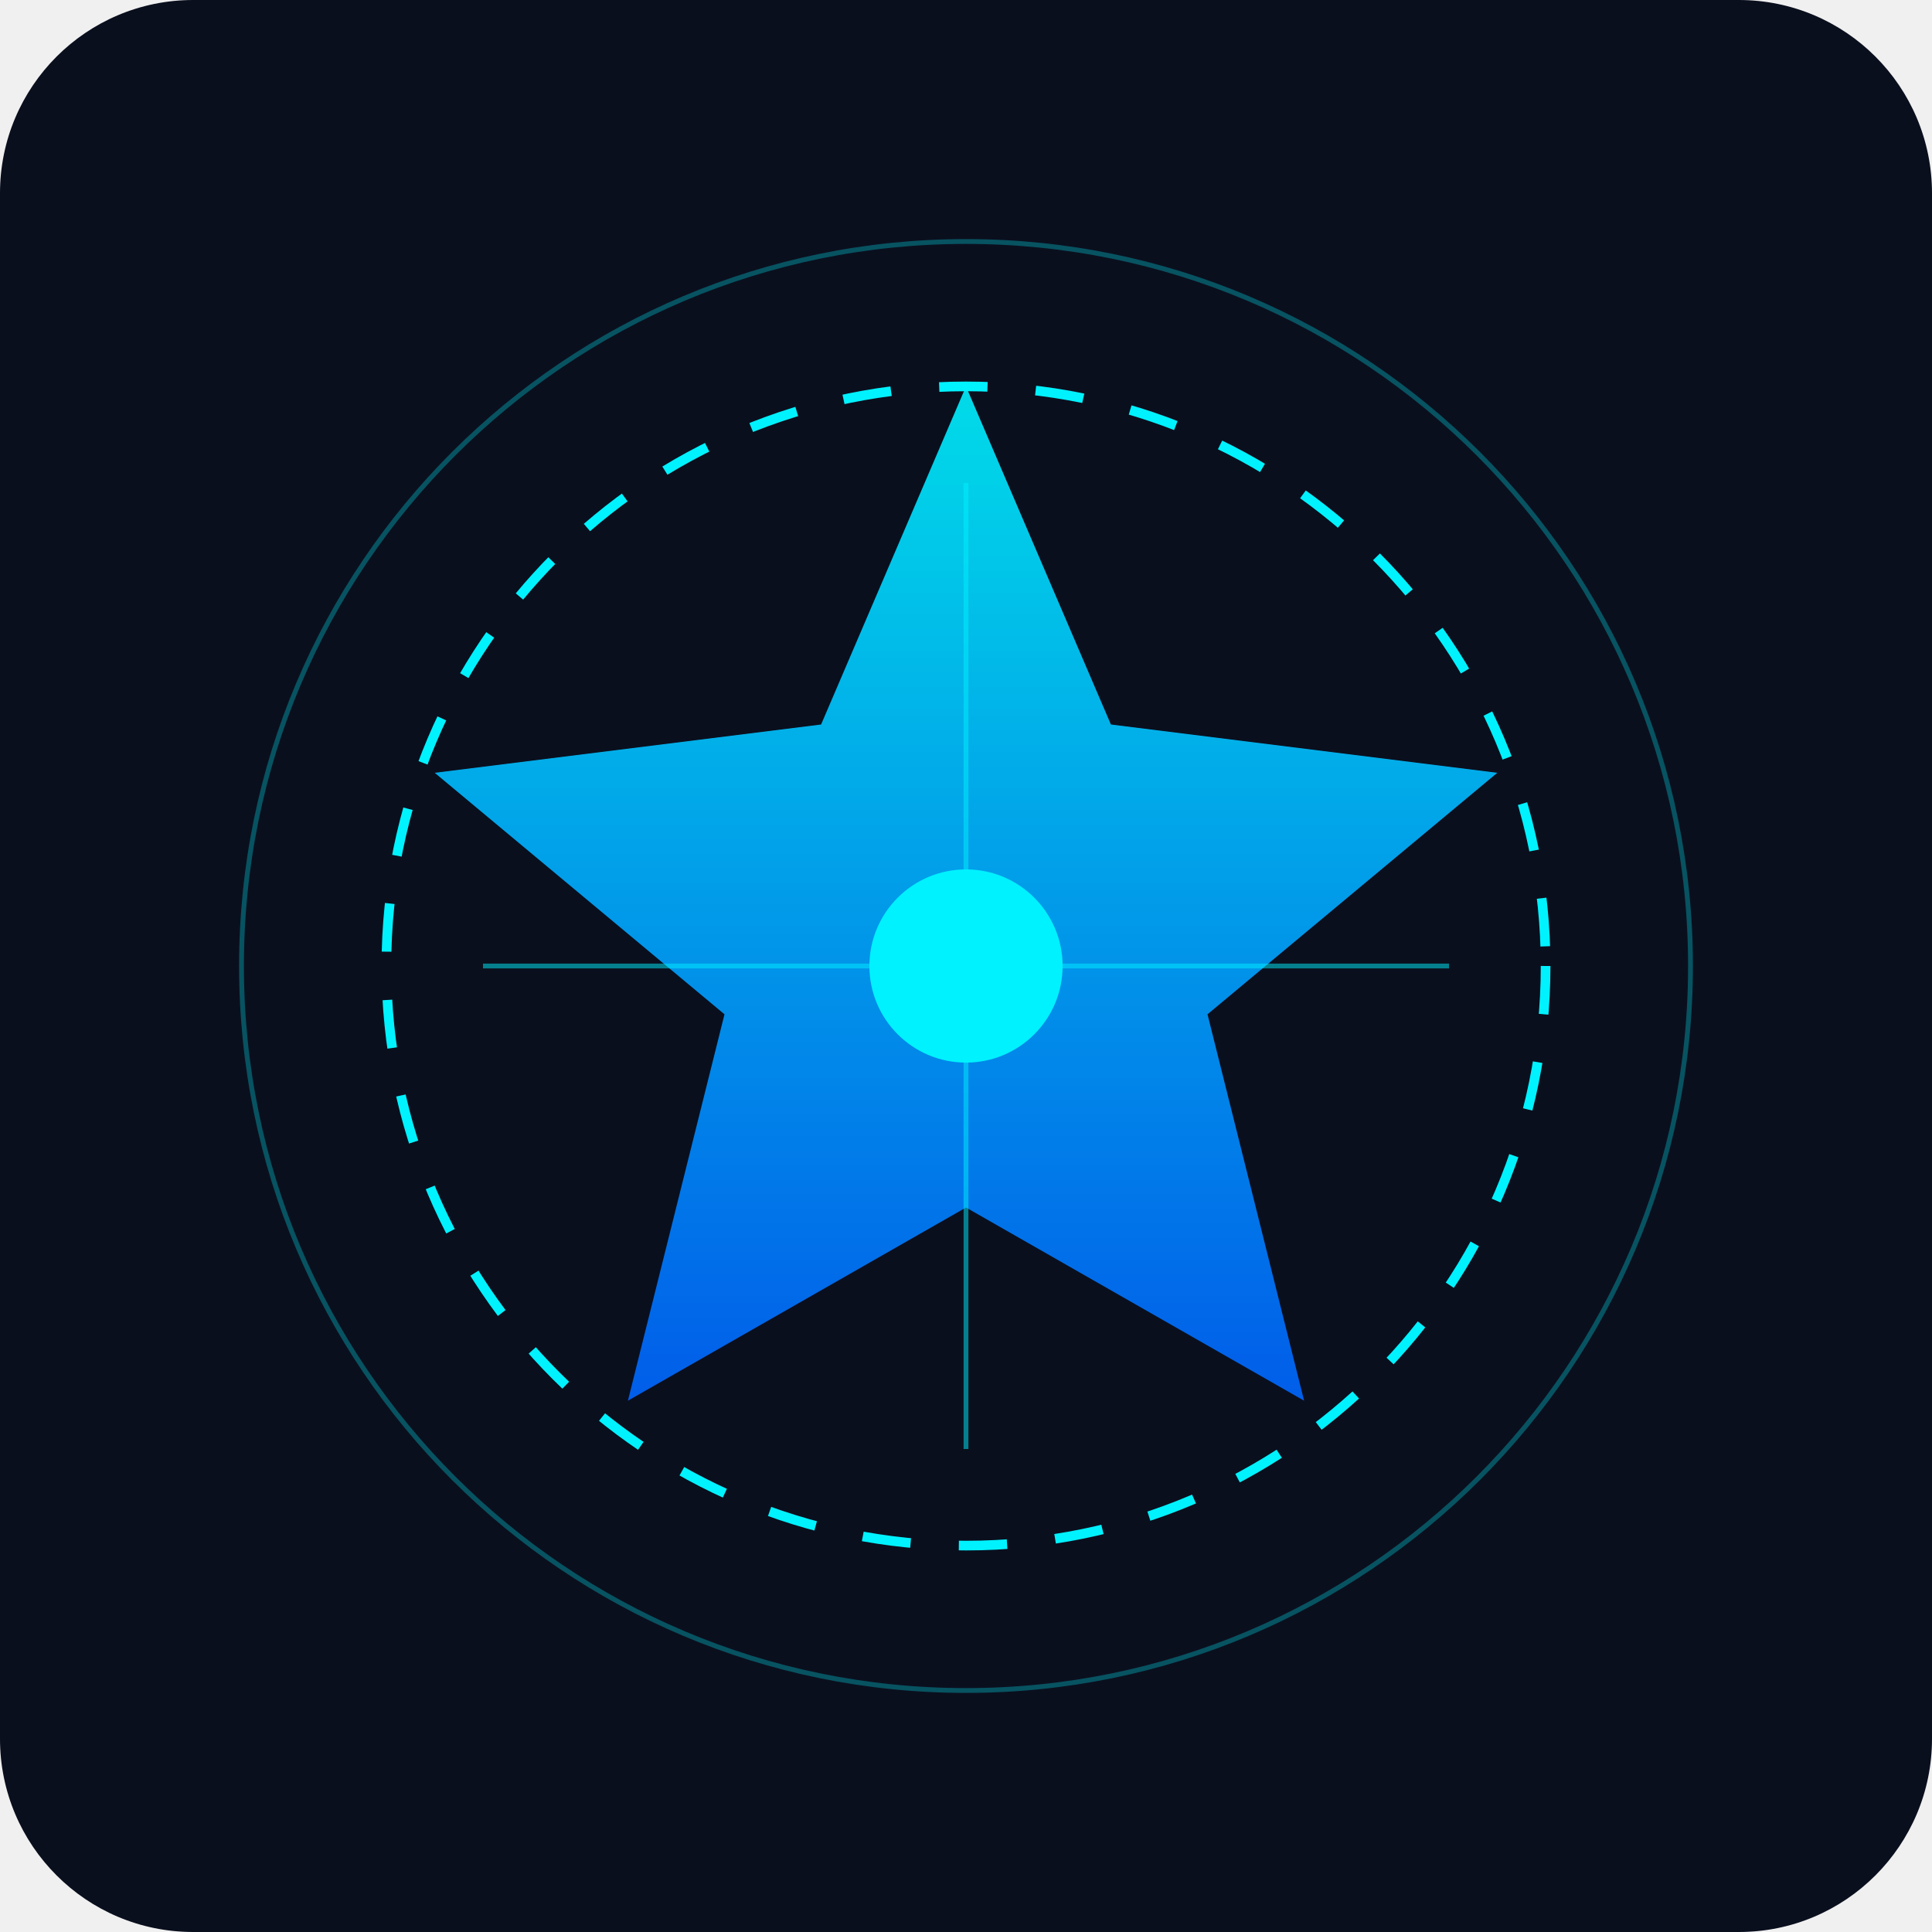
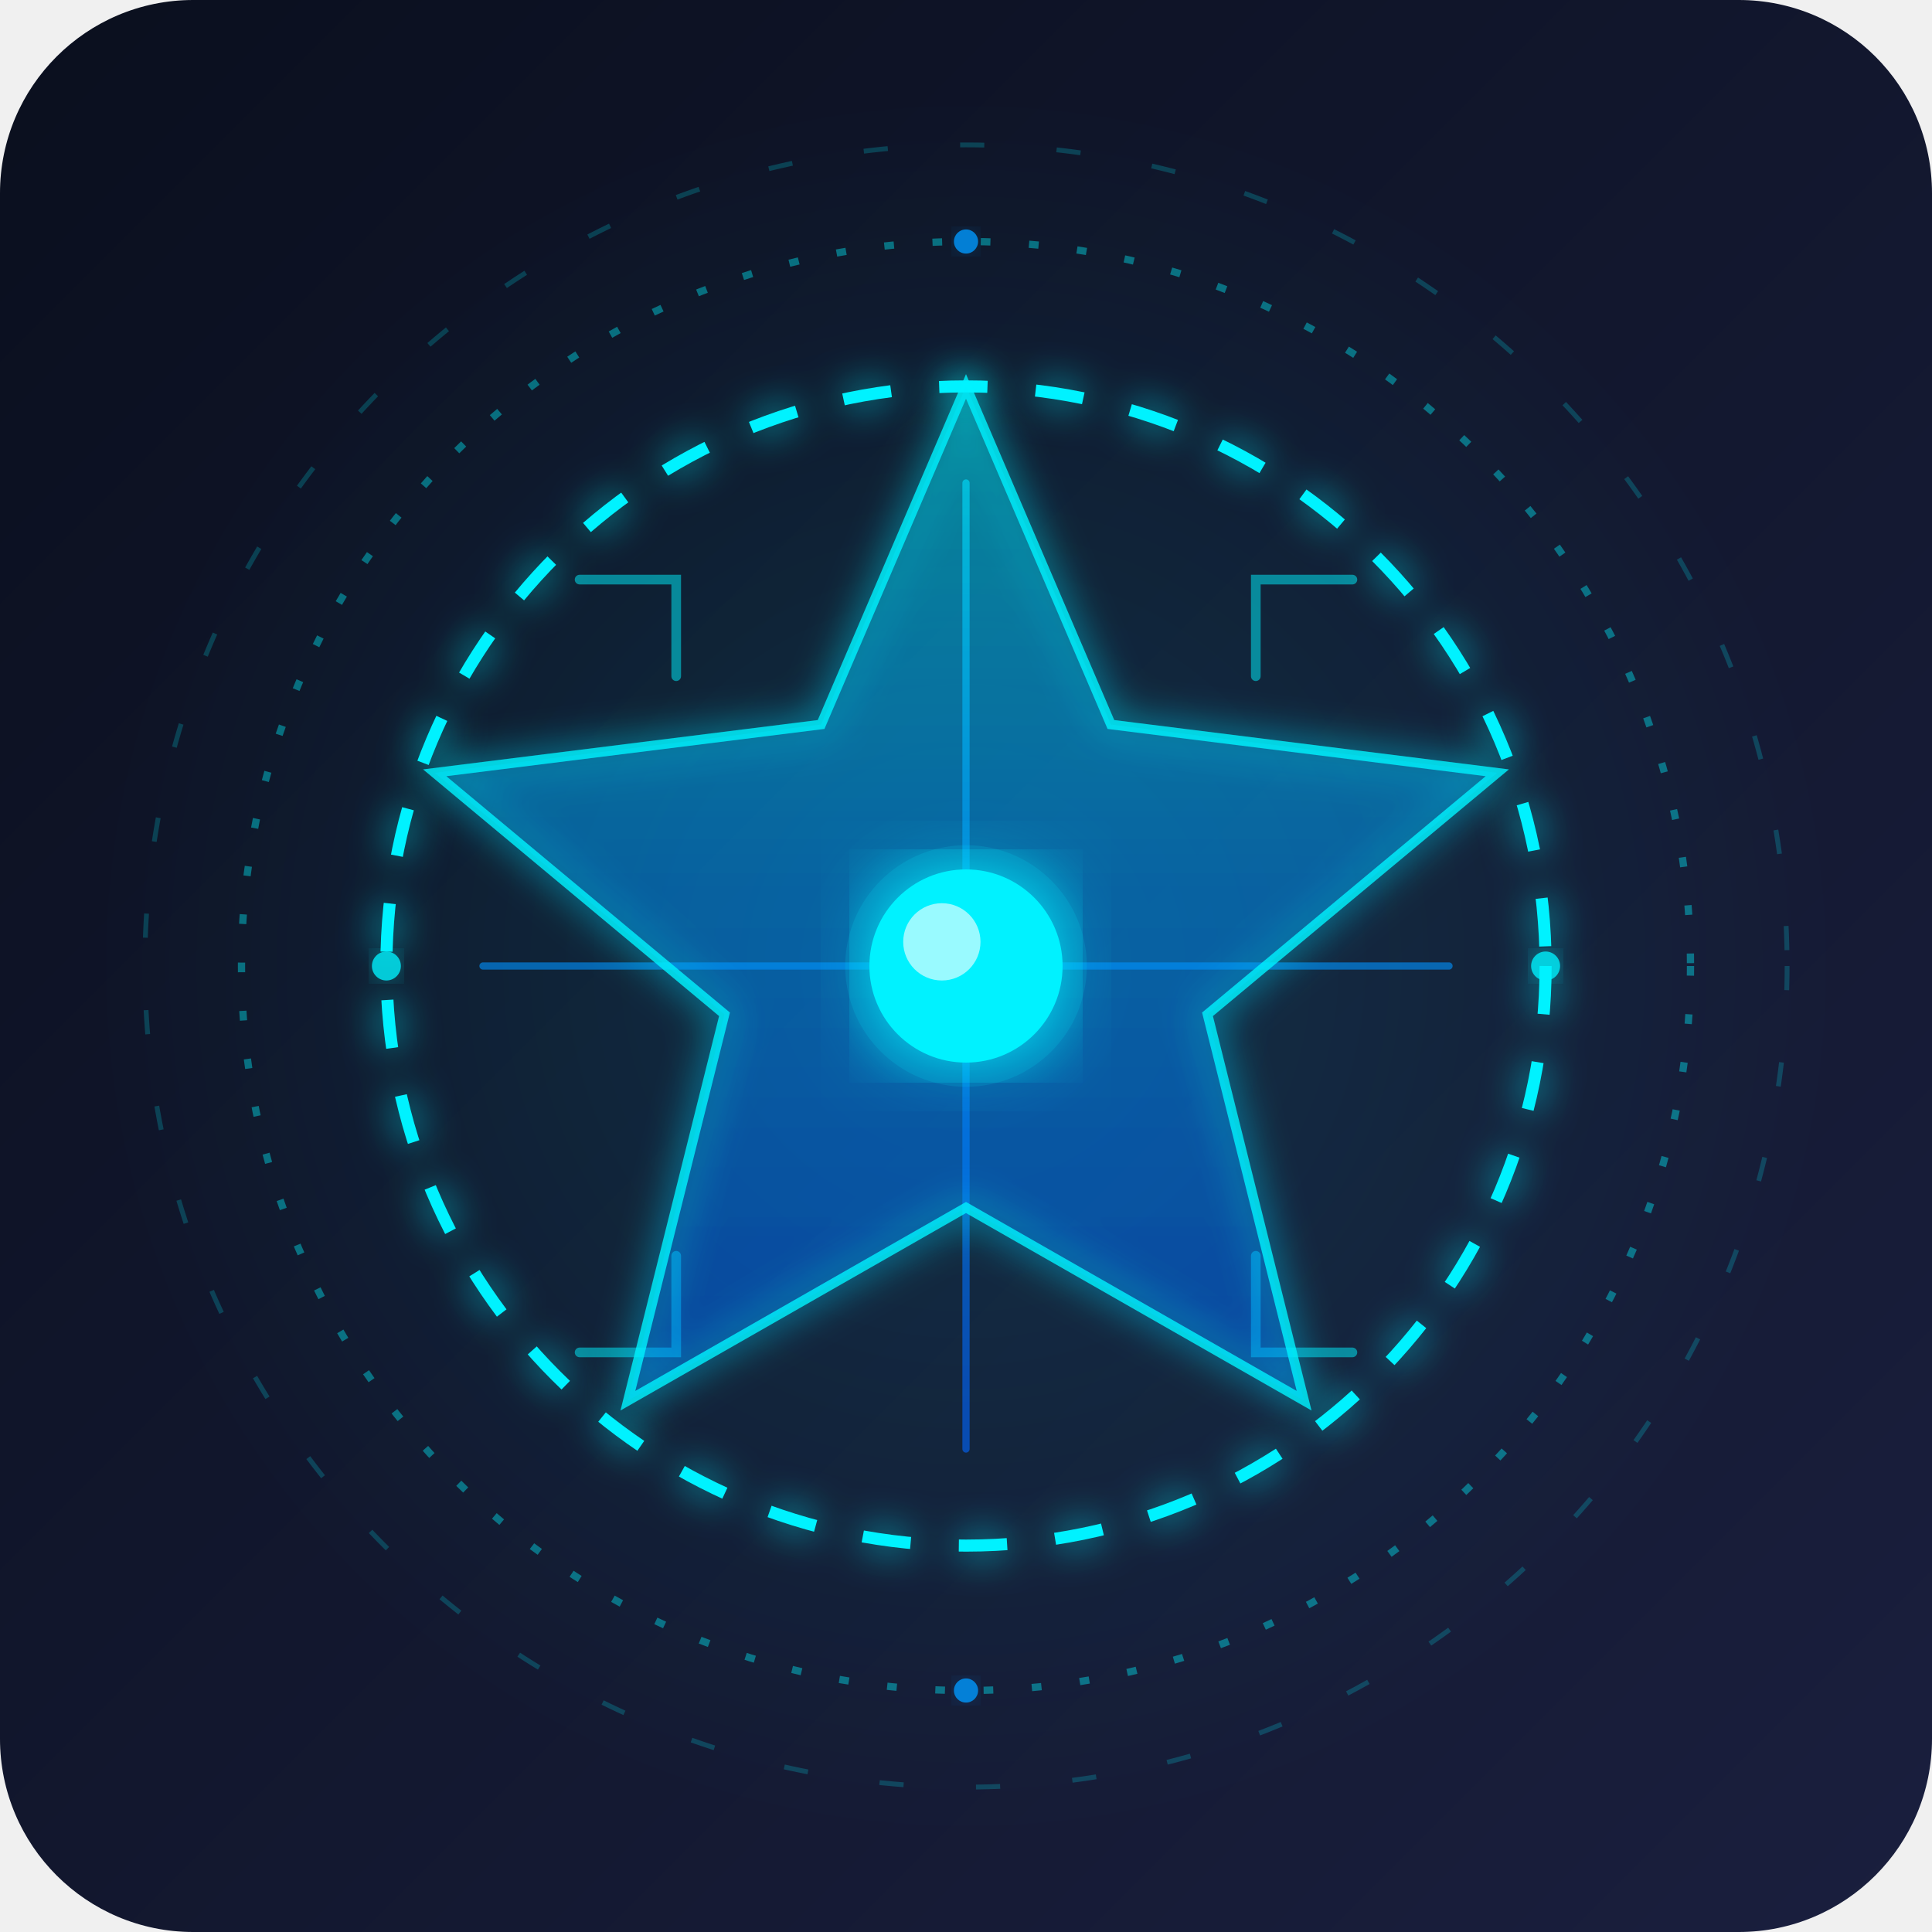
<svg xmlns="http://www.w3.org/2000/svg" width="400" height="400" viewBox="0 0 400 400" fill="none">
-   <rect width="400" height="400" rx="40" fill="#0A0F1E" />
-   <circle cx="200" cy="200" r="120" stroke="#00F2FF" stroke-width="2" stroke-dasharray="10 10" />
-   <circle cx="200" cy="200" r="150" stroke="#00F2FF" stroke-width="1" opacity="0.3" />
-   <path d="M200 80L230 150L310 160L250 210L270 290L200 250L130 290L150 210L90 160L170 150L200 80Z" fill="url(#paint0_linear)" opacity="0.9">
-     <animate attributeName="opacity" values="0.7;1;0.7" dur="3s" repeatCount="indefinite" />
-   </path>
-   <path d="M100 200H300M200 100V300" stroke="#00F2FF" stroke-width="1" opacity="0.5" />
-   <circle cx="200" cy="200" r="20" fill="#00F2FF">
-     <animate attributeName="r" values="18;22;18" dur="2s" repeatCount="indefinite" />
-   </circle>
  <defs>
    <linearGradient id="paint0_linear" x1="200" y1="80" x2="200" y2="290" gradientUnits="userSpaceOnUse">
      <stop stop-color="#00F2FF" />
+       <stop offset="0.5" stop-color="#0099FF" />
      <stop offset="1" stop-color="#0066FF" />
    </linearGradient>
+     <linearGradient id="bgGradient" x1="0" y1="0" x2="400" y2="400" gradientUnits="userSpaceOnUse">
+       <stop stop-color="#0A0F1E" />
+       <stop offset="1" stop-color="#1A1F3E" />
+     </linearGradient>
+     <radialGradient id="glowGradient" cx="50%" cy="50%" r="50%">
+       <stop offset="0%" stop-color="#00F2FF" stop-opacity="0.4" />
+       <stop offset="100%" stop-color="#00F2FF" stop-opacity="0" />
+     </radialGradient>
+     <filter id="glow">
+       <feGaussianBlur stdDeviation="4" result="coloredBlur" />
+       <feMerge>
+         <feMergeNode in="coloredBlur" />
+         <feMergeNode in="SourceGraphic" />
+       </feMerge>
+     </filter>
+     <filter id="strongGlow">
+       <feGaussianBlur stdDeviation="8" result="coloredBlur" />
+       <feMerge>
+         <feMergeNode in="coloredBlur" />
+         <feMergeNode in="SourceGraphic" />
+       </feMerge>
+     </filter>
  </defs>
+   <rect width="400" height="400" rx="40" fill="url(#bgGradient)" />
+   <circle cx="200" cy="200" r="180" fill="url(#glowGradient)" opacity="0.3">
+     <animate attributeName="opacity" values="0.2;0.4;0.2" dur="4s" repeatCount="indefinite" />
+   </circle>
+   <circle cx="200" cy="200" r="170" stroke="#00F2FF" stroke-width="1" opacity="0.2" stroke-dasharray="5 15">
+     <animateTransform attributeName="transform" type="rotate" from="0 200 200" to="360 200 200" dur="30s" repeatCount="indefinite" />
+   </circle>
+   <circle cx="200" cy="200" r="150" stroke="#00F2FF" stroke-width="1.5" opacity="0.4" stroke-dasharray="2 8">
+     <animateTransform attributeName="transform" type="rotate" from="360 200 200" to="0 200 200" dur="20s" repeatCount="indefinite" />
+   </circle>
+   <circle cx="200" cy="200" r="120" stroke="#00F2FF" stroke-width="2.5" stroke-dasharray="10 10" filter="url(#glow)">
+     <animate attributeName="stroke-dashoffset" values="0;-20;0" dur="3s" repeatCount="indefinite" />
+   </circle>
+   <g opacity="0.8">
+     <circle cx="320" cy="200" r="3" fill="#00F2FF" filter="url(#glow)">
+       <animateTransform attributeName="transform" type="rotate" from="0 200 200" to="360 200 200" dur="8s" repeatCount="indefinite" />
+       <animate attributeName="opacity" values="0.4;1;0.4" dur="2s" repeatCount="indefinite" />
+     </circle>
+     <circle cx="80" cy="200" r="3" fill="#00F2FF" filter="url(#glow)">
+       <animateTransform attributeName="transform" type="rotate" from="180 200 200" to="540 200 200" dur="8s" repeatCount="indefinite" />
+       <animate attributeName="opacity" values="1;0.4;1" dur="2s" repeatCount="indefinite" />
+     </circle>
+     <circle cx="200" cy="50" r="2.5" fill="#0099FF" filter="url(#glow)">
+       <animateTransform attributeName="transform" type="rotate" from="90 200 200" to="450 200 200" dur="10s" repeatCount="indefinite" />
+       <animate attributeName="opacity" values="0.5;1;0.5" dur="3s" repeatCount="indefinite" />
+     </circle>
+     <circle cx="200" cy="350" r="2.5" fill="#0099FF" filter="url(#glow)">
+       <animateTransform attributeName="transform" type="rotate" from="270 200 200" to="630 200 200" dur="10s" repeatCount="indefinite" />
+       <animate attributeName="opacity" values="1;0.5;1" dur="3s" repeatCount="indefinite" />
+     </circle>
+   </g>
+   <g opacity="0.6">
+     <path d="M100 200H300" stroke="url(#paint0_linear)" stroke-width="1.5" stroke-linecap="round">
+       <animate attributeName="opacity" values="0.4;0.8;0.4" dur="3s" repeatCount="indefinite" />
+     </path>
+     <path d="M200 100V300" stroke="url(#paint0_linear)" stroke-width="1.5" stroke-linecap="round">
+       <animate attributeName="opacity" values="0.8;0.4;0.8" dur="3s" repeatCount="indefinite" />
+     </path>
+   </g>
+   <g stroke="#00F2FF" stroke-width="2" stroke-linecap="round" opacity="0.5">
+     <path d="M120 120L140 120L140 140" />
+     <path d="M280 120L260 120L260 140" />
+     <path d="M120 280L140 280L140 260" />
+     <path d="M280 280L260 280L260 260" />
+   </g>
+   <g filter="url(#glow)">
+     <path d="M200 80L230 150L310 160L250 210L270 290L200 250L130 290L150 210L90 160L170 150L200 80Z" fill="url(#paint0_linear)" opacity="0.3">
+       <animate attributeName="opacity" values="0.2;0.4;0.2" dur="4s" repeatCount="indefinite" />
+       <animateTransform attributeName="transform" type="rotate" from="0 200 200" to="360 200 200" dur="40s" repeatCount="indefinite" />
+     </path>
+     <path d="M200 80L230 150L310 160L250 210L270 290L200 250L130 290L150 210L90 160L170 150L200 80Z" fill="none" stroke="#00F2FF" stroke-width="2" opacity="0.8">
+       <animate attributeName="opacity" values="0.6;1;0.6" dur="3s" repeatCount="indefinite" />
+       <animateTransform attributeName="transform" type="rotate" from="0 200 200" to="-360 200 200" dur="35s" repeatCount="indefinite" />
+     </path>
+   </g>
+   <g>
+     <circle cx="200" cy="200" r="20" fill="none" stroke="#00F2FF" stroke-width="2" opacity="0">
+       <animate attributeName="r" values="20;80;140" dur="3s" repeatCount="indefinite" />
+       <animate attributeName="opacity" values="0.8;0.4;0" dur="3s" repeatCount="indefinite" />
+       <animate attributeName="stroke-width" values="3;1.5;0.5" dur="3s" repeatCount="indefinite" />
+     </circle>
+     <circle cx="200" cy="200" r="20" fill="none" stroke="#0099FF" stroke-width="2" opacity="0">
+       <animate attributeName="r" values="20;80;140" dur="3s" begin="1s" repeatCount="indefinite" />
+       <animate attributeName="opacity" values="0.8;0.4;0" dur="3s" begin="1s" repeatCount="indefinite" />
+       <animate attributeName="stroke-width" values="3;1.5;0.5" dur="3s" begin="1s" repeatCount="indefinite" />
+     </circle>
+     <circle cx="200" cy="200" r="20" fill="none" stroke="#00F2FF" stroke-width="2" opacity="0">
+       <animate attributeName="r" values="20;80;140" dur="3s" begin="2s" repeatCount="indefinite" />
+       <animate attributeName="opacity" values="0.8;0.4;0" dur="3s" begin="2s" repeatCount="indefinite" />
+       <animate attributeName="stroke-width" values="3;1.5;0.5" dur="3s" begin="2s" repeatCount="indefinite" />
+     </circle>
+   </g>
+   <circle cx="200" cy="200" r="25" fill="#00F2FF" opacity="0.2" filter="url(#strongGlow)">
+     <animate attributeName="r" values="20;28;20" dur="2s" repeatCount="indefinite" />
+   </circle>
+   <circle cx="200" cy="200" r="20" fill="#00F2FF" filter="url(#strongGlow)">
+     <animate attributeName="r" values="16;24;16" dur="2s" repeatCount="indefinite" />
+     <animate attributeName="opacity" values="0.8;1;0.8" dur="2s" repeatCount="indefinite" />
+   </circle>
+   <circle cx="195" cy="195" r="8" fill="#FFFFFF" opacity="0.6">
+     <animate attributeName="opacity" values="0.4;0.8;0.4" dur="2s" repeatCount="indefinite" />
+   </circle>
</svg>
